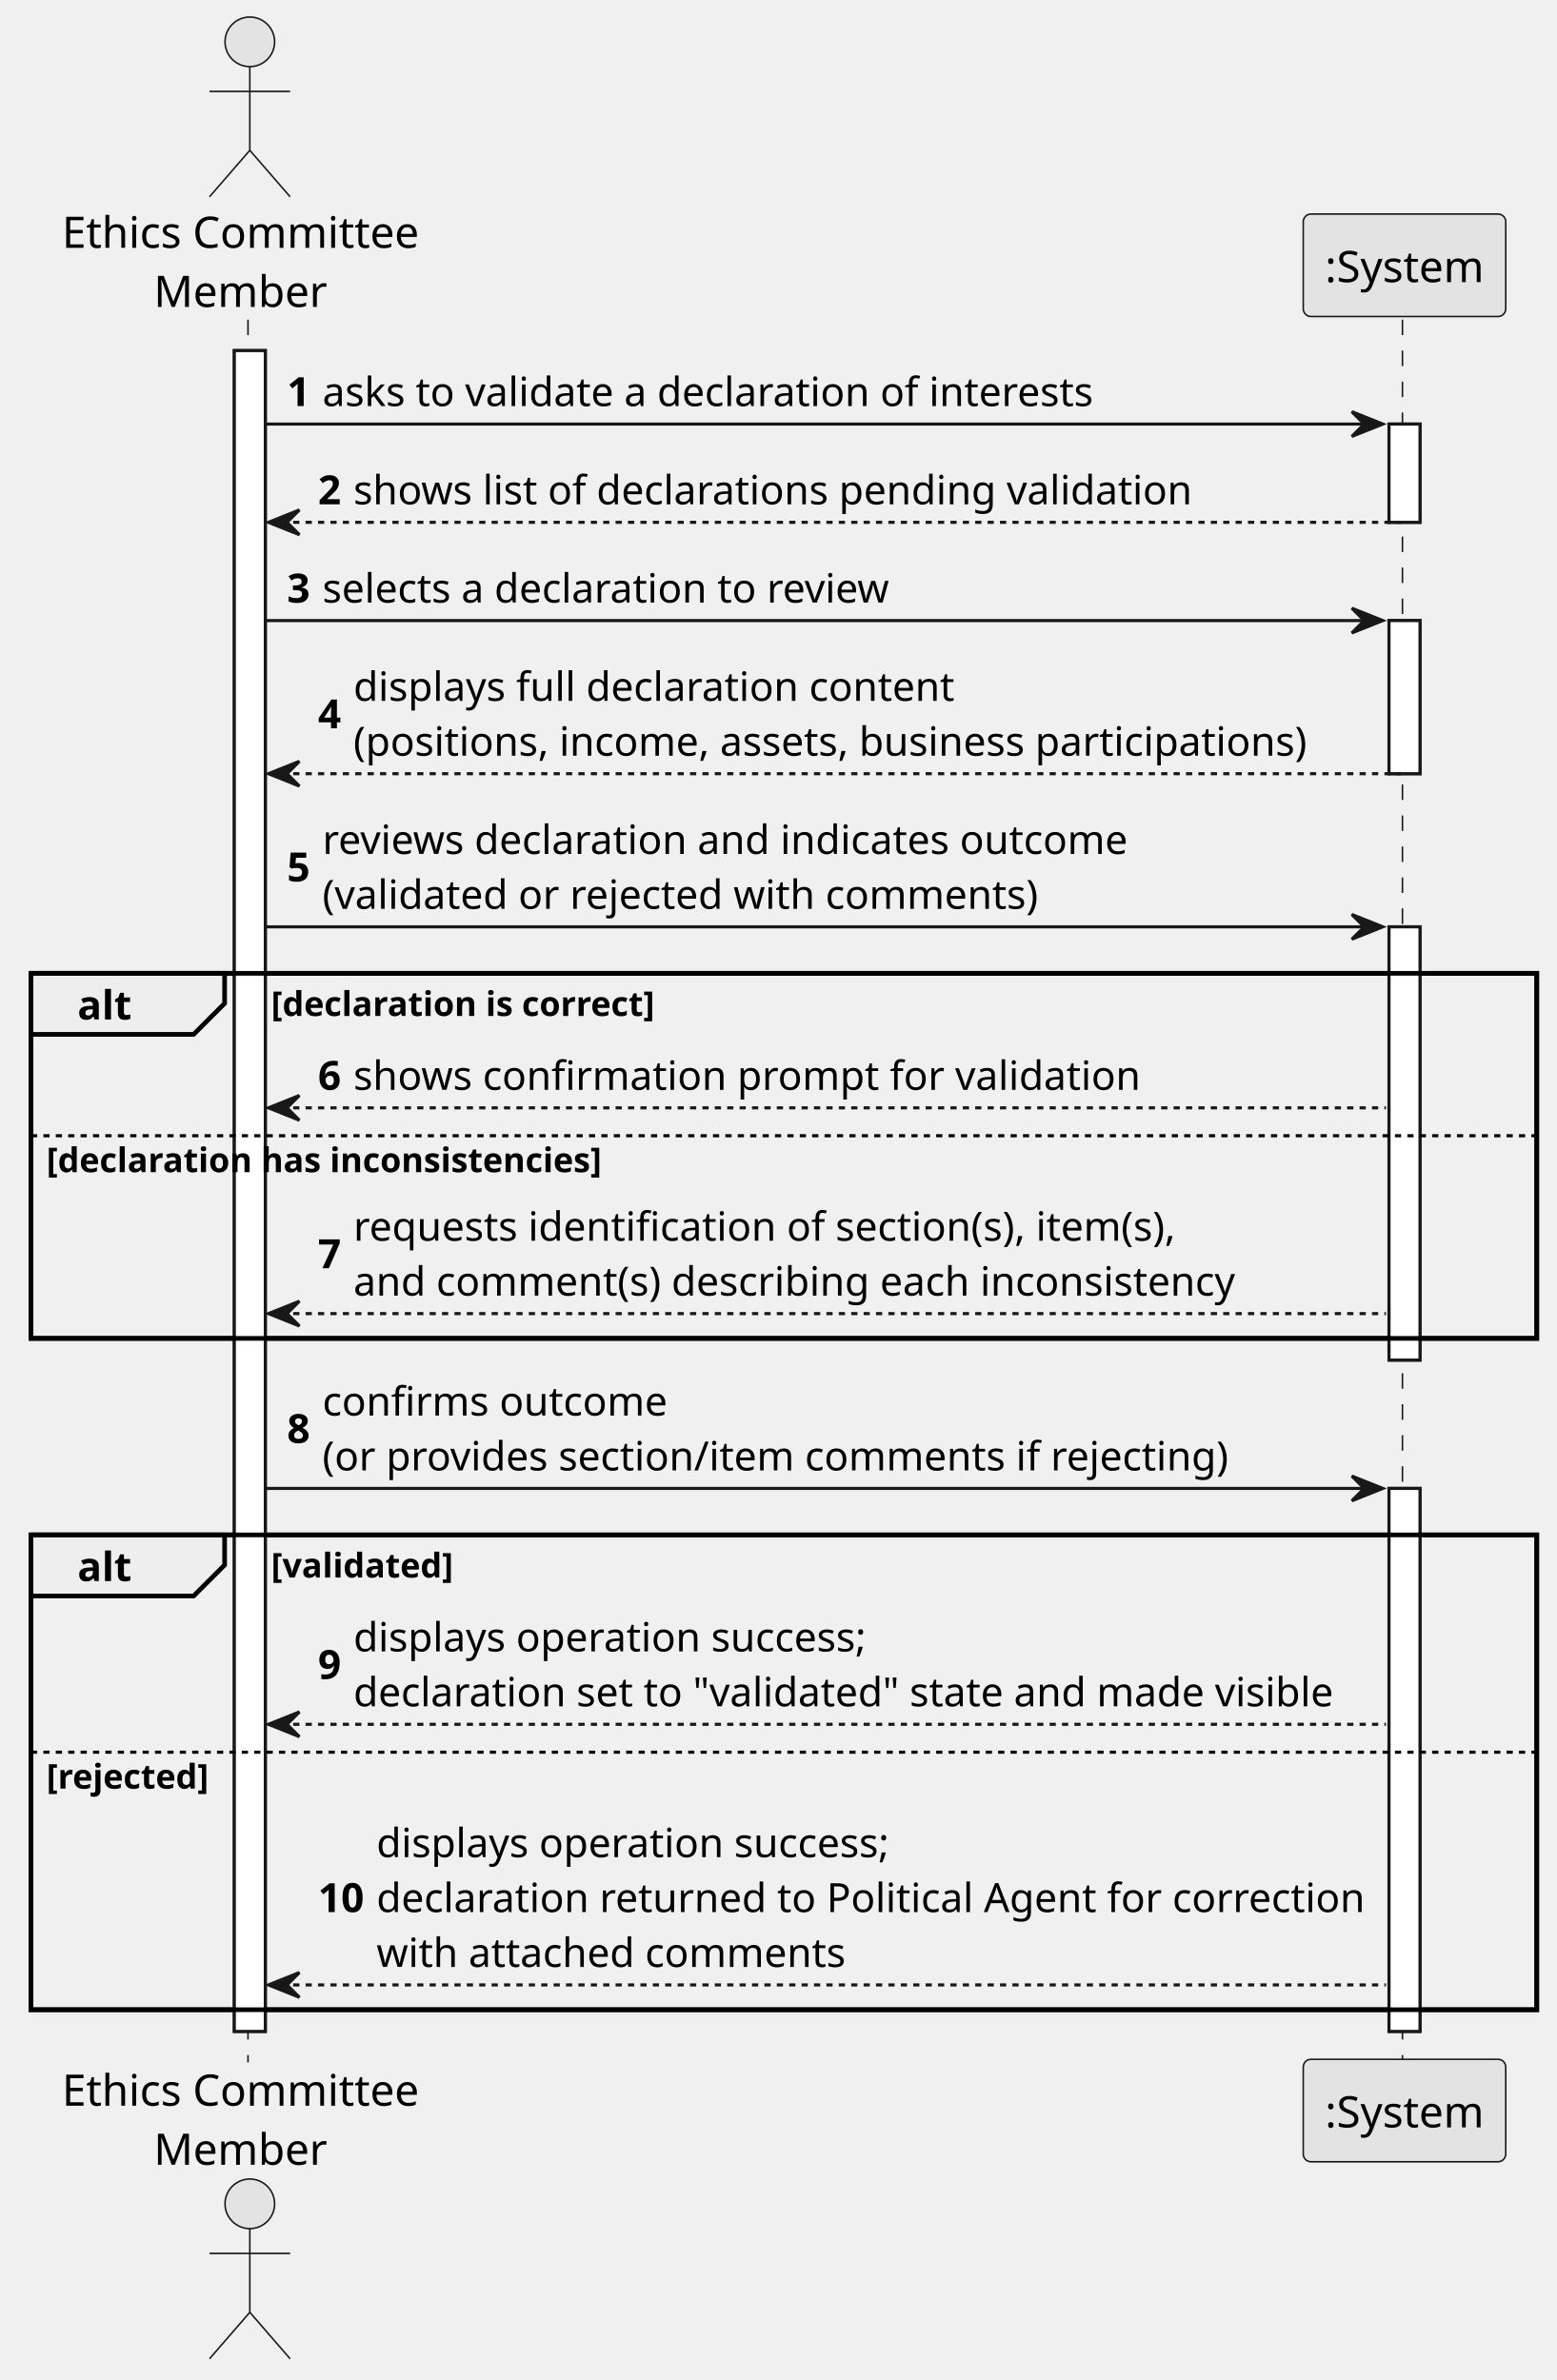
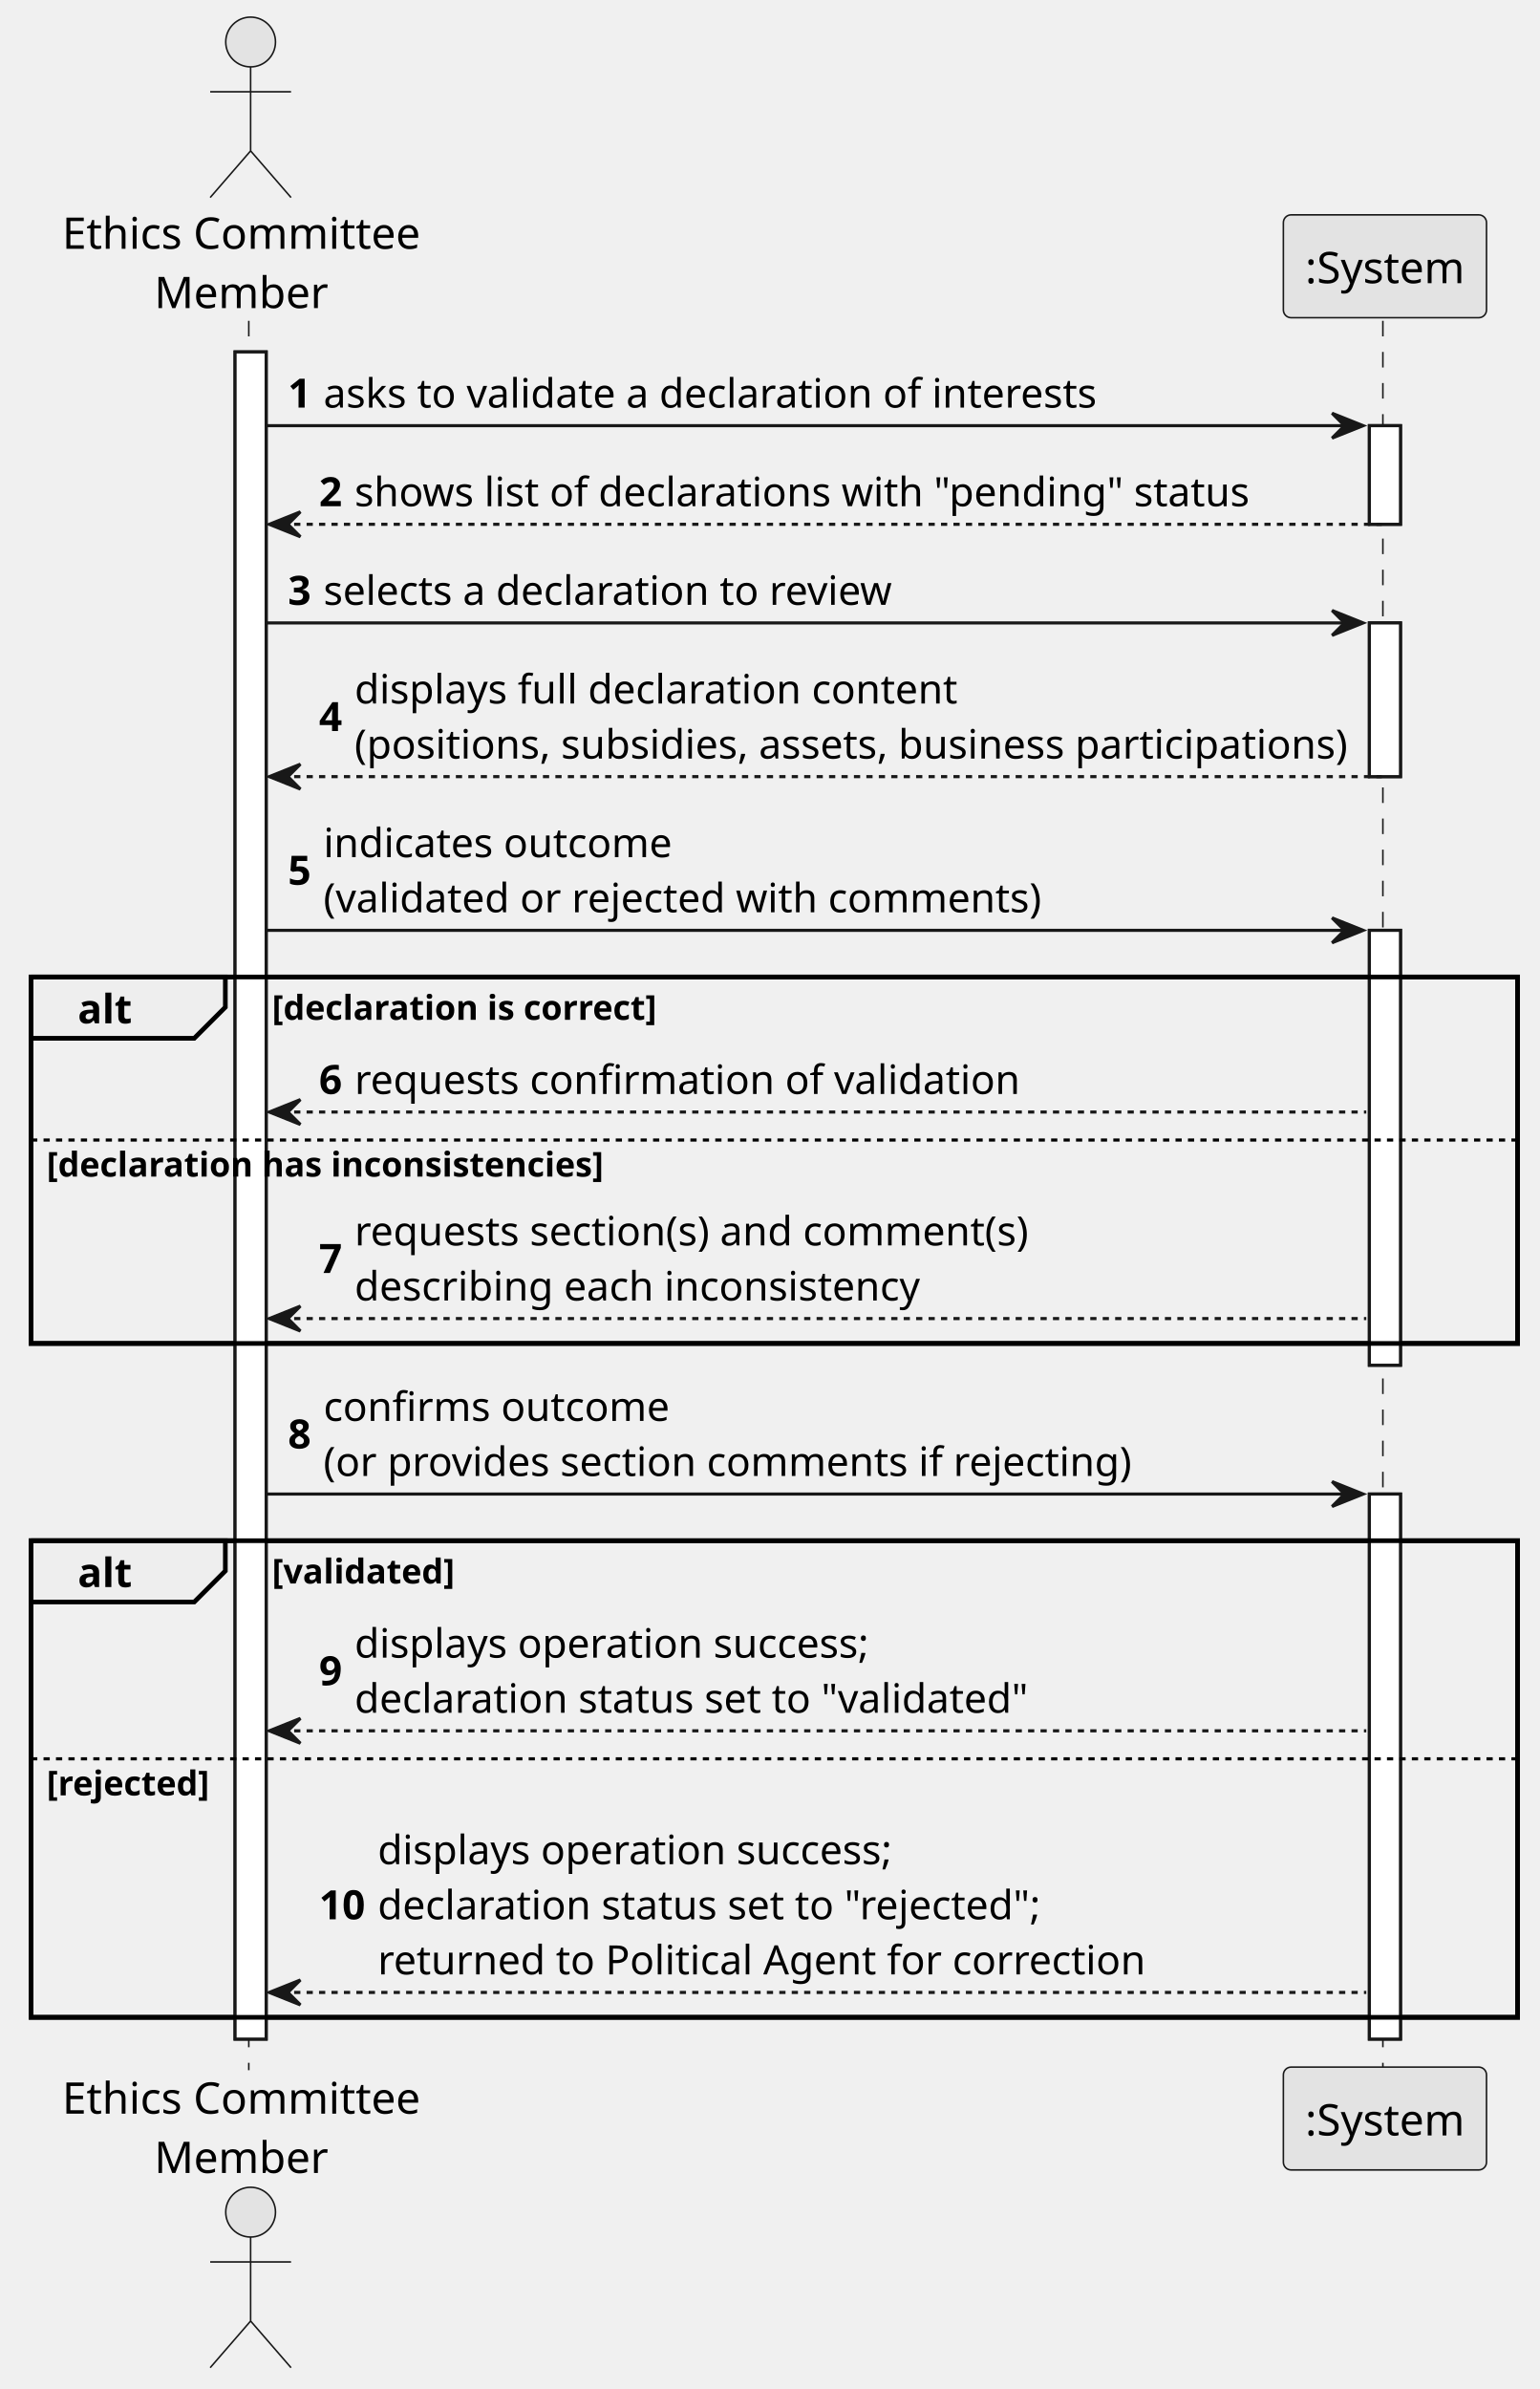
- <svg xmlns="http://www.w3.org/2000/svg" contentStyleType="text/css" data-diagram-type="SEQUENCE" height="768px" preserveAspectRatio="none" style="width:502px;height:768px;background:#FFFFFF;" version="1.1" viewBox="0 0 502 768" width="502px" zoomAndPan="magnify">
+ <svg xmlns="http://www.w3.org/2000/svg" contentStyleType="text/css" data-diagram-type="SEQUENCE" height="768px" preserveAspectRatio="none" style="width:495px;height:768px;background:#FFFFFF;" version="1.1" viewBox="0 0 495 768" width="495px" zoomAndPan="magnify">
  <defs />
  <g>
    <g>
      <rect fill="#FFFFFF" height="542.378" style="stroke:#181818;stroke-width:1;" width="10" x="75.589" y="113.136" />
    </g>
    <g>
-       <rect fill="#FFFFFF" height="31.706" style="stroke:#181818;stroke-width:1;" width="10" x="448.079" y="136.842" />
+       <rect fill="#FFFFFF" height="31.706" style="stroke:#181818;stroke-width:1;" width="10" x="440.344" y="136.842" />
    </g>
    <g>
-       <rect fill="#FFFFFF" height="49.412" style="stroke:#181818;stroke-width:1;" width="10" x="448.079" y="200.254" />
+       <rect fill="#FFFFFF" height="49.412" style="stroke:#181818;stroke-width:1;" width="10" x="440.344" y="200.254" />
    </g>
    <g>
-       <rect fill="#FFFFFF" height="139.806" style="stroke:#181818;stroke-width:1;" width="10" x="448.079" y="299.078" />
+       <rect fill="#FFFFFF" height="139.806" style="stroke:#181818;stroke-width:1;" width="10" x="440.344" y="299.078" />
    </g>
    <g>
-       <rect fill="#FFFFFF" height="175.218" style="stroke:#181818;stroke-width:1;" width="10" x="448.079" y="480.296" />
+       <rect fill="#FFFFFF" height="175.218" style="stroke:#181818;stroke-width:1;" width="10" x="440.344" y="480.296" />
    </g>
-     <rect fill="none" height="117.806" style="stroke:#000000;stroke-width:1.5;" width="485.741" x="10" y="314.078" />
-     <rect fill="none" height="153.218" style="stroke:#000000;stroke-width:1.5;" width="485.741" x="10" y="495.296" />
+     <rect fill="none" height="117.806" style="stroke:#000000;stroke-width:1.5;" width="478.006" x="10" y="314.078" />
+     <rect fill="none" height="153.218" style="stroke:#000000;stroke-width:1.5;" width="478.006" x="10" y="495.296" />
    <g>
      <rect fill="#000000" fill-opacity="0" height="562.378" width="8" x="76.589" y="103.136" />
      <line style="stroke:#181818;stroke-width:0.5;stroke-dasharray:5,5;" x1="80" x2="80" y1="103.136" y2="665.514" />
    </g>
    <g>
-       <rect fill="#000000" fill-opacity="0" height="562.378" width="8" x="449.079" y="103.136" />
-       <line style="stroke:#181818;stroke-width:0.5;stroke-dasharray:5,5;" x1="452.417" x2="452.417" y1="103.136" y2="665.514" />
+       <rect fill="#000000" fill-opacity="0" height="562.378" width="8" x="441.344" y="103.136" />
+       <line style="stroke:#181818;stroke-width:0.5;stroke-dasharray:5,5;" x1="444.682" x2="444.682" y1="103.136" y2="665.514" />
    </g>
    <g class="participant participant-head" data-participant="Member">
      <text fill="#000000" font-family="sans-serif" font-size="14" lengthAdjust="spacing" textLength="115.178" x="20" y="79.966">Ethics Committee</text>
      <text fill="#000000" font-family="sans-serif" font-size="14" lengthAdjust="spacing" textLength="55.972" x="49.603" y="99.034">Member</text>
      <ellipse cx="80.589" cy="13.5" fill="#E3E3E3" rx="8" ry="8" style="stroke:#181818;stroke-width:0.5;" />
      <path d="M80.589,21.5 L80.589,48.5 M67.589,29.5 L93.589,29.5 M80.589,48.5 L67.589,63.5 M80.589,48.5 L93.589,63.5" fill="none" style="stroke:#181818;stroke-width:0.5;" />
    </g>
    <g class="participant participant-tail" data-participant="Member">
      <text fill="#000000" font-family="sans-serif" font-size="14" lengthAdjust="spacing" textLength="115.178" x="20" y="679.48">Ethics Committee</text>
      <text fill="#000000" font-family="sans-serif" font-size="14" lengthAdjust="spacing" textLength="55.972" x="49.603" y="698.548">Member</text>
      <ellipse cx="80.589" cy="711.15" fill="#E3E3E3" rx="8" ry="8" style="stroke:#181818;stroke-width:0.5;" />
      <path d="M80.589,719.15 L80.589,746.15 M67.589,727.15 L93.589,727.15 M80.589,746.15 L67.589,761.15 M80.589,746.15 L93.589,761.15" fill="none" style="stroke:#181818;stroke-width:0.5;" />
    </g>
    <g class="participant participant-head" data-participant="System">
-       <rect fill="#E3E3E3" height="33.068" rx="2.5" ry="2.5" style="stroke:#181818;stroke-width:0.5;" width="65.324" x="420.417" y="69.068" />
-       <text fill="#000000" font-family="sans-serif" font-size="14" lengthAdjust="spacing" textLength="51.324" x="427.417" y="91.034">:System</text>
+       <rect fill="#E3E3E3" height="33.068" rx="2.5" ry="2.5" style="stroke:#181818;stroke-width:0.5;" width="65.324" x="412.682" y="69.068" />
+       <text fill="#000000" font-family="sans-serif" font-size="14" lengthAdjust="spacing" textLength="51.324" x="419.682" y="91.034">:System</text>
    </g>
    <g class="participant participant-tail" data-participant="System">
-       <rect fill="#E3E3E3" height="33.068" rx="2.5" ry="2.5" style="stroke:#181818;stroke-width:0.5;" width="65.324" x="420.417" y="664.514" />
-       <text fill="#000000" font-family="sans-serif" font-size="14" lengthAdjust="spacing" textLength="51.324" x="427.417" y="686.48">:System</text>
+       <rect fill="#E3E3E3" height="33.068" rx="2.5" ry="2.5" style="stroke:#181818;stroke-width:0.5;" width="65.324" x="412.682" y="664.514" />
+       <text fill="#000000" font-family="sans-serif" font-size="14" lengthAdjust="spacing" textLength="51.324" x="419.682" y="686.48">:System</text>
    </g>
    <g>
      <rect fill="#FFFFFF" height="542.378" style="stroke:#181818;stroke-width:1;" width="10" x="75.589" y="113.136" />
    </g>
    <g>
-       <rect fill="#FFFFFF" height="31.706" style="stroke:#181818;stroke-width:1;" width="10" x="448.079" y="136.842" />
+       <rect fill="#FFFFFF" height="31.706" style="stroke:#181818;stroke-width:1;" width="10" x="440.344" y="136.842" />
    </g>
    <g>
-       <rect fill="#FFFFFF" height="49.412" style="stroke:#181818;stroke-width:1;" width="10" x="448.079" y="200.254" />
+       <rect fill="#FFFFFF" height="49.412" style="stroke:#181818;stroke-width:1;" width="10" x="440.344" y="200.254" />
    </g>
    <g>
-       <rect fill="#FFFFFF" height="139.806" style="stroke:#181818;stroke-width:1;" width="10" x="448.079" y="299.078" />
+       <rect fill="#FFFFFF" height="139.806" style="stroke:#181818;stroke-width:1;" width="10" x="440.344" y="299.078" />
    </g>
    <g>
-       <rect fill="#FFFFFF" height="175.218" style="stroke:#181818;stroke-width:1;" width="10" x="448.079" y="480.296" />
+       <rect fill="#FFFFFF" height="175.218" style="stroke:#181818;stroke-width:1;" width="10" x="440.344" y="480.296" />
    </g>
    <g class="message" data-participant-1="Member" data-participant-2="System">
-       <polygon fill="#181818" points="436.079,132.842,446.079,136.842,436.079,140.842,440.079,136.842" style="stroke:#181818;stroke-width:1;" />
-       <line style="stroke:#181818;stroke-width:1;" x1="85.589" x2="442.079" y1="136.842" y2="136.842" />
+       <polygon fill="#181818" points="428.344,132.842,438.344,136.842,428.344,140.842,432.344,136.842" style="stroke:#181818;stroke-width:1;" />
+       <line style="stroke:#181818;stroke-width:1;" x1="85.589" x2="434.344" y1="136.842" y2="136.842" />
      <text fill="#000000" font-family="sans-serif" font-size="13" font-weight="bold" lengthAdjust="spacing" textLength="7.436" x="92.589" y="131.033">1</text>
      <text fill="#000000" font-family="sans-serif" font-size="13" lengthAdjust="spacing" textLength="249.158" x="104.025" y="131.033">asks to validate a declaration of interests</text>
    </g>
    <g class="message" data-participant-1="System" data-participant-2="Member">
      <polygon fill="#181818" points="96.589,164.548,86.589,168.548,96.589,172.548,92.589,168.548" style="stroke:#181818;stroke-width:1;" />
-       <line style="stroke:#181818;stroke-width:1;stroke-dasharray:2,2;" x1="90.589" x2="452.079" y1="168.548" y2="168.548" />
+       <line style="stroke:#181818;stroke-width:1;stroke-dasharray:2,2;" x1="90.589" x2="444.344" y1="168.548" y2="168.548" />
      <text fill="#000000" font-family="sans-serif" font-size="13" font-weight="bold" lengthAdjust="spacing" textLength="7.436" x="102.589" y="162.739">2</text>
-       <text fill="#000000" font-family="sans-serif" font-size="13" lengthAdjust="spacing" textLength="271.063" x="114.025" y="162.739">shows list of declarations pending validation</text>
+       <text fill="#000000" font-family="sans-serif" font-size="13" lengthAdjust="spacing" textLength="288.678" x="114.025" y="162.739">shows list of declarations with "pending" status</text>
    </g>
    <g class="message" data-participant-1="Member" data-participant-2="System">
-       <polygon fill="#181818" points="436.079,196.254,446.079,200.254,436.079,204.254,440.079,200.254" style="stroke:#181818;stroke-width:1;" />
-       <line style="stroke:#181818;stroke-width:1;" x1="85.589" x2="442.079" y1="200.254" y2="200.254" />
+       <polygon fill="#181818" points="428.344,196.254,438.344,200.254,428.344,204.254,432.344,200.254" style="stroke:#181818;stroke-width:1;" />
+       <line style="stroke:#181818;stroke-width:1;" x1="85.589" x2="434.344" y1="200.254" y2="200.254" />
      <text fill="#000000" font-family="sans-serif" font-size="13" font-weight="bold" lengthAdjust="spacing" textLength="7.436" x="92.589" y="194.445">3</text>
      <text fill="#000000" font-family="sans-serif" font-size="13" lengthAdjust="spacing" textLength="183.807" x="104.025" y="194.445">selects a declaration to review</text>
    </g>
    <g class="message" data-participant-1="System" data-participant-2="Member">
      <polygon fill="#181818" points="96.589,245.666,86.589,249.666,96.589,253.666,92.589,249.666" style="stroke:#181818;stroke-width:1;" />
-       <line style="stroke:#181818;stroke-width:1;stroke-dasharray:2,2;" x1="90.589" x2="452.079" y1="249.666" y2="249.666" />
+       <line style="stroke:#181818;stroke-width:1;stroke-dasharray:2,2;" x1="90.589" x2="444.344" y1="249.666" y2="249.666" />
      <text fill="#000000" font-family="sans-serif" font-size="13" font-weight="bold" lengthAdjust="spacing" textLength="7.436" x="102.589" y="235.004">4</text>
      <text fill="#000000" font-family="sans-serif" font-size="13" lengthAdjust="spacing" textLength="194.142" x="114.025" y="226.151">displays full declaration content</text>
-       <text fill="#000000" font-family="sans-serif" font-size="13" lengthAdjust="spacing" textLength="307.554" x="114.025" y="243.857">(positions, income, assets, business participations)</text>
+       <text fill="#000000" font-family="sans-serif" font-size="13" lengthAdjust="spacing" textLength="319.319" x="114.025" y="243.857">(positions, subsidies, assets, business participations)</text>
    </g>
    <g class="message" data-participant-1="Member" data-participant-2="System">
-       <polygon fill="#181818" points="436.079,295.078,446.079,299.078,436.079,303.078,440.079,299.078" style="stroke:#181818;stroke-width:1;" />
-       <line style="stroke:#181818;stroke-width:1;" x1="85.589" x2="442.079" y1="299.078" y2="299.078" />
+       <polygon fill="#181818" points="428.344,295.078,438.344,299.078,428.344,303.078,432.344,299.078" style="stroke:#181818;stroke-width:1;" />
+       <line style="stroke:#181818;stroke-width:1;" x1="85.589" x2="434.344" y1="299.078" y2="299.078" />
      <text fill="#000000" font-family="sans-serif" font-size="13" font-weight="bold" lengthAdjust="spacing" textLength="7.436" x="92.589" y="284.416">5</text>
-       <text fill="#000000" font-family="sans-serif" font-size="13" lengthAdjust="spacing" textLength="260.806" x="104.025" y="275.563">reviews declaration and indicates outcome</text>
+       <text fill="#000000" font-family="sans-serif" font-size="13" lengthAdjust="spacing" textLength="112.086" x="104.025" y="275.563">indicates outcome</text>
      <text fill="#000000" font-family="sans-serif" font-size="13" lengthAdjust="spacing" textLength="231.114" x="104.025" y="293.269">(validated or rejected with comments)</text>
    </g>
    <path d="M10,314.078 L72.459,314.078 L72.459,323.784 L62.459,333.784 L10,333.784 L10,314.078" fill="#EEEEEE" style="stroke:#000000;stroke-width:1.5;" />
-     <rect fill="none" height="117.806" style="stroke:#000000;stroke-width:1.5;" width="485.741" x="10" y="314.078" />
+     <rect fill="none" height="117.806" style="stroke:#000000;stroke-width:1.5;" width="478.006" x="10" y="314.078" />
    <text fill="#000000" font-family="sans-serif" font-size="13" font-weight="bold" lengthAdjust="spacing" textLength="17.459" x="25" y="328.975">alt</text>
    <text fill="#000000" font-family="sans-serif" font-size="11" font-weight="bold" lengthAdjust="spacing" textLength="124.123" x="87.459" y="327.837">[declaration is correct]</text>
    <g class="message" data-participant-1="System" data-participant-2="Member">
      <polygon fill="#181818" points="96.589,353.49,86.589,357.49,96.589,361.49,92.589,357.49" style="stroke:#181818;stroke-width:1;" />
-       <line style="stroke:#181818;stroke-width:1;stroke-dasharray:2,2;" x1="90.589" x2="447.079" y1="357.49" y2="357.49" />
+       <line style="stroke:#181818;stroke-width:1;stroke-dasharray:2,2;" x1="90.589" x2="439.344" y1="357.49" y2="357.49" />
      <text fill="#000000" font-family="sans-serif" font-size="13" font-weight="bold" lengthAdjust="spacing" textLength="7.436" x="102.589" y="351.681">6</text>
-       <text fill="#000000" font-family="sans-serif" font-size="13" lengthAdjust="spacing" textLength="254.436" x="114.025" y="351.681">shows confirmation prompt for validation</text>
+       <text fill="#000000" font-family="sans-serif" font-size="13" lengthAdjust="spacing" textLength="214.253" x="114.025" y="351.681">requests confirmation of validation</text>
    </g>
-     <line style="stroke:#000000;stroke-width:1;stroke-dasharray:2,2;" x1="10" x2="495.741" y1="366.49" y2="366.49" />
+     <line style="stroke:#000000;stroke-width:1;stroke-dasharray:2,2;" x1="10" x2="488.006" y1="366.49" y2="366.49" />
    <text fill="#000000" font-family="sans-serif" font-size="11" font-weight="bold" lengthAdjust="spacing" textLength="179.299" x="15" y="378.249">[declaration has inconsistencies]</text>
    <g class="message" data-participant-1="System" data-participant-2="Member">
      <polygon fill="#181818" points="96.589,419.884,86.589,423.884,96.589,427.884,92.589,423.884" style="stroke:#181818;stroke-width:1;" />
-       <line style="stroke:#181818;stroke-width:1;stroke-dasharray:2,2;" x1="90.589" x2="447.079" y1="423.884" y2="423.884" />
+       <line style="stroke:#181818;stroke-width:1;stroke-dasharray:2,2;" x1="90.589" x2="439.344" y1="423.884" y2="423.884" />
      <text fill="#000000" font-family="sans-serif" font-size="13" font-weight="bold" lengthAdjust="spacing" textLength="7.436" x="102.589" y="409.222">7</text>
-       <text fill="#000000" font-family="sans-serif" font-size="13" lengthAdjust="spacing" textLength="265.434" x="114.025" y="400.369">requests identification of section(s), item(s),</text>
-       <text fill="#000000" font-family="sans-serif" font-size="13" lengthAdjust="spacing" textLength="284.401" x="114.025" y="418.075">and comment(s) describing each inconsistency</text>
+       <text fill="#000000" font-family="sans-serif" font-size="13" lengthAdjust="spacing" textLength="216.944" x="114.025" y="400.369">requests section(s) and comment(s)</text>
+       <text fill="#000000" font-family="sans-serif" font-size="13" lengthAdjust="spacing" textLength="181.818" x="114.025" y="418.075">describing each inconsistency</text>
    </g>
    <g class="message" data-participant-1="Member" data-participant-2="System">
-       <polygon fill="#181818" points="436.079,476.296,446.079,480.296,436.079,484.296,440.079,480.296" style="stroke:#181818;stroke-width:1;" />
-       <line style="stroke:#181818;stroke-width:1;" x1="85.589" x2="442.079" y1="480.296" y2="480.296" />
+       <polygon fill="#181818" points="428.344,476.296,438.344,480.296,428.344,484.296,432.344,480.296" style="stroke:#181818;stroke-width:1;" />
+       <line style="stroke:#181818;stroke-width:1;" x1="85.589" x2="434.344" y1="480.296" y2="480.296" />
      <text fill="#000000" font-family="sans-serif" font-size="13" font-weight="bold" lengthAdjust="spacing" textLength="7.436" x="92.589" y="465.634">8</text>
      <text fill="#000000" font-family="sans-serif" font-size="13" lengthAdjust="spacing" textLength="111.28" x="104.025" y="456.781">confirms outcome</text>
-       <text fill="#000000" font-family="sans-serif" font-size="13" lengthAdjust="spacing" textLength="293.02" x="104.025" y="474.487">(or provides section/item comments if rejecting)</text>
+       <text fill="#000000" font-family="sans-serif" font-size="13" lengthAdjust="spacing" textLength="260.65" x="104.025" y="474.487">(or provides section comments if rejecting)</text>
    </g>
    <path d="M10,495.296 L72.459,495.296 L72.459,505.002 L62.459,515.002 L10,515.002 L10,495.296" fill="#EEEEEE" style="stroke:#000000;stroke-width:1.5;" />
-     <rect fill="none" height="153.218" style="stroke:#000000;stroke-width:1.5;" width="485.741" x="10" y="495.296" />
+     <rect fill="none" height="153.218" style="stroke:#000000;stroke-width:1.5;" width="478.006" x="10" y="495.296" />
    <text fill="#000000" font-family="sans-serif" font-size="13" font-weight="bold" lengthAdjust="spacing" textLength="17.459" x="25" y="510.193">alt</text>
    <text fill="#000000" font-family="sans-serif" font-size="11" font-weight="bold" lengthAdjust="spacing" textLength="58.74" x="87.459" y="509.055">[validated]</text>
    <g class="message" data-participant-1="System" data-participant-2="Member">
      <polygon fill="#181818" points="96.589,552.414,86.589,556.414,96.589,560.414,92.589,556.414" style="stroke:#181818;stroke-width:1;" />
-       <line style="stroke:#181818;stroke-width:1;stroke-dasharray:2,2;" x1="90.589" x2="447.079" y1="556.414" y2="556.414" />
+       <line style="stroke:#181818;stroke-width:1;stroke-dasharray:2,2;" x1="90.589" x2="439.344" y1="556.414" y2="556.414" />
      <text fill="#000000" font-family="sans-serif" font-size="13" font-weight="bold" lengthAdjust="spacing" textLength="7.436" x="102.589" y="541.752">9</text>
      <text fill="#000000" font-family="sans-serif" font-size="13" lengthAdjust="spacing" textLength="165.646" x="114.025" y="532.899">displays operation success;</text>
-       <text fill="#000000" font-family="sans-serif" font-size="13" lengthAdjust="spacing" textLength="316.368" x="114.025" y="550.605">declaration set to "validated" state and made visible</text>
+       <text fill="#000000" font-family="sans-serif" font-size="13" lengthAdjust="spacing" textLength="216.84" x="114.025" y="550.605">declaration status set to "validated"</text>
    </g>
-     <line style="stroke:#000000;stroke-width:1;stroke-dasharray:2,2;" x1="10" x2="495.741" y1="565.414" y2="565.414" />
+     <line style="stroke:#000000;stroke-width:1;stroke-dasharray:2,2;" x1="10" x2="488.006" y1="565.414" y2="565.414" />
    <text fill="#000000" font-family="sans-serif" font-size="11" font-weight="bold" lengthAdjust="spacing" textLength="52.525" x="15" y="577.173">[rejected]</text>
    <g class="message" data-participant-1="System" data-participant-2="Member">
      <polygon fill="#181818" points="96.589,636.514,86.589,640.514,96.589,644.514,92.589,640.514" style="stroke:#181818;stroke-width:1;" />
-       <line style="stroke:#181818;stroke-width:1;stroke-dasharray:2,2;" x1="90.589" x2="447.079" y1="640.514" y2="640.514" />
+       <line style="stroke:#181818;stroke-width:1;stroke-dasharray:2,2;" x1="90.589" x2="439.344" y1="640.514" y2="640.514" />
      <text fill="#000000" font-family="sans-serif" font-size="13" font-weight="bold" lengthAdjust="spacing" textLength="14.872" x="102.589" y="616.999">10</text>
      <text fill="#000000" font-family="sans-serif" font-size="13" lengthAdjust="spacing" textLength="165.646" x="121.461" y="599.293">displays operation success;</text>
-       <text fill="#000000" font-family="sans-serif" font-size="13" lengthAdjust="spacing" textLength="319.618" x="121.461" y="616.999">declaration returned to Political Agent for correction</text>
-       <text fill="#000000" font-family="sans-serif" font-size="13" lengthAdjust="spacing" textLength="151.333" x="121.461" y="634.705">with attached comments</text>
+       <text fill="#000000" font-family="sans-serif" font-size="13" lengthAdjust="spacing" textLength="214.058" x="121.461" y="616.999">declaration status set to "rejected";</text>
+       <text fill="#000000" font-family="sans-serif" font-size="13" lengthAdjust="spacing" textLength="247.416" x="121.461" y="634.705">returned to Political Agent for correction</text>
    </g>
  </g>
</svg>
